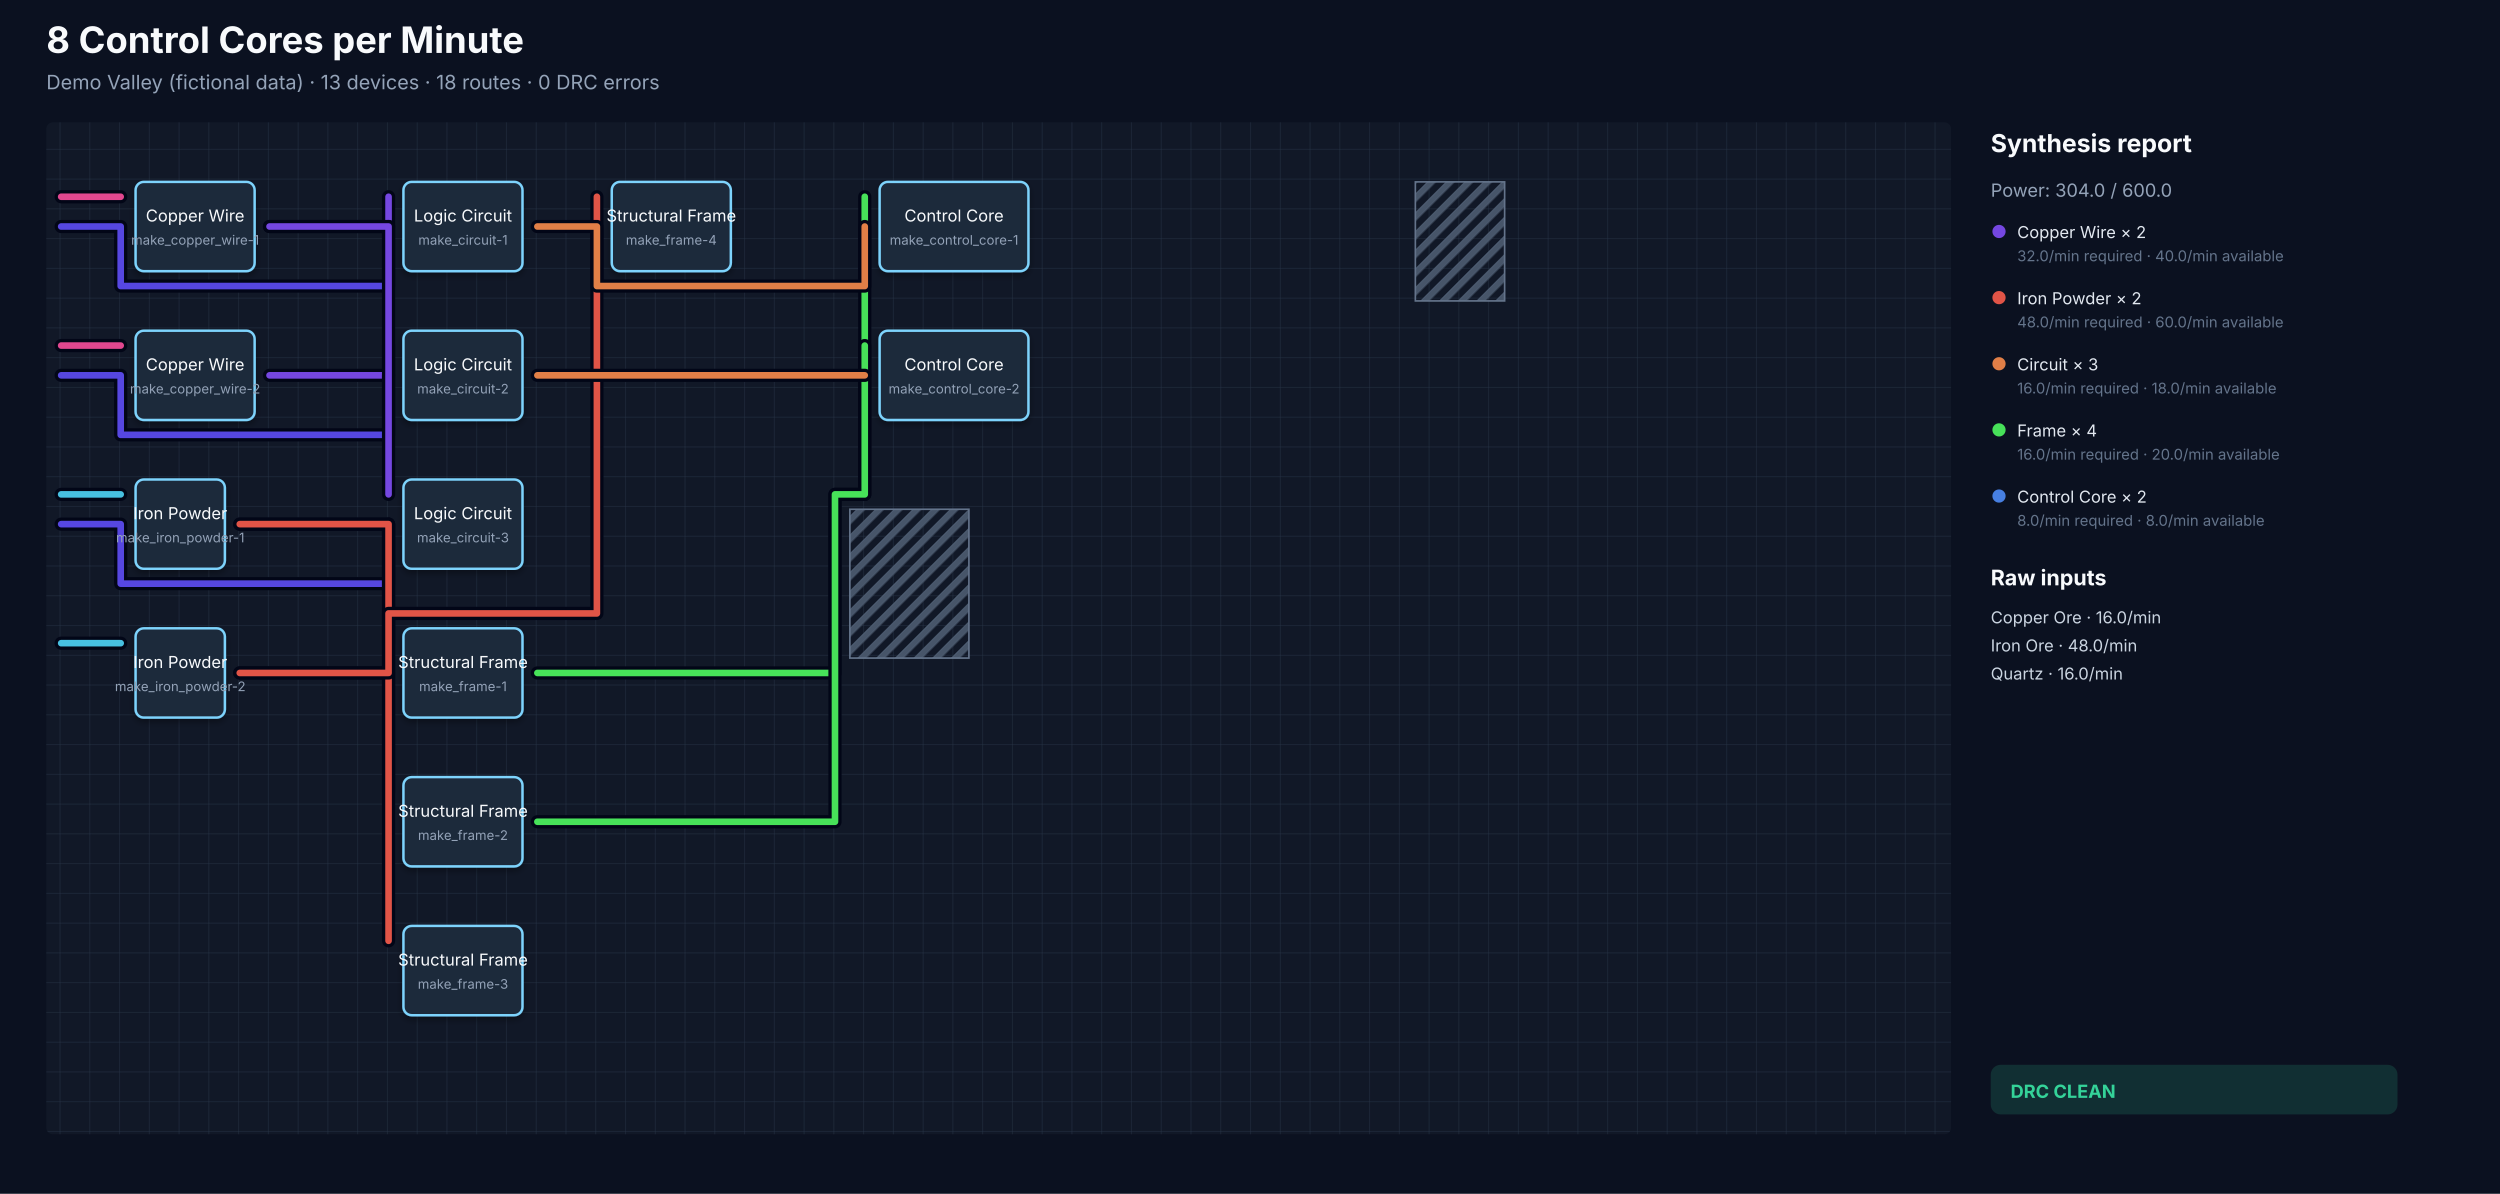
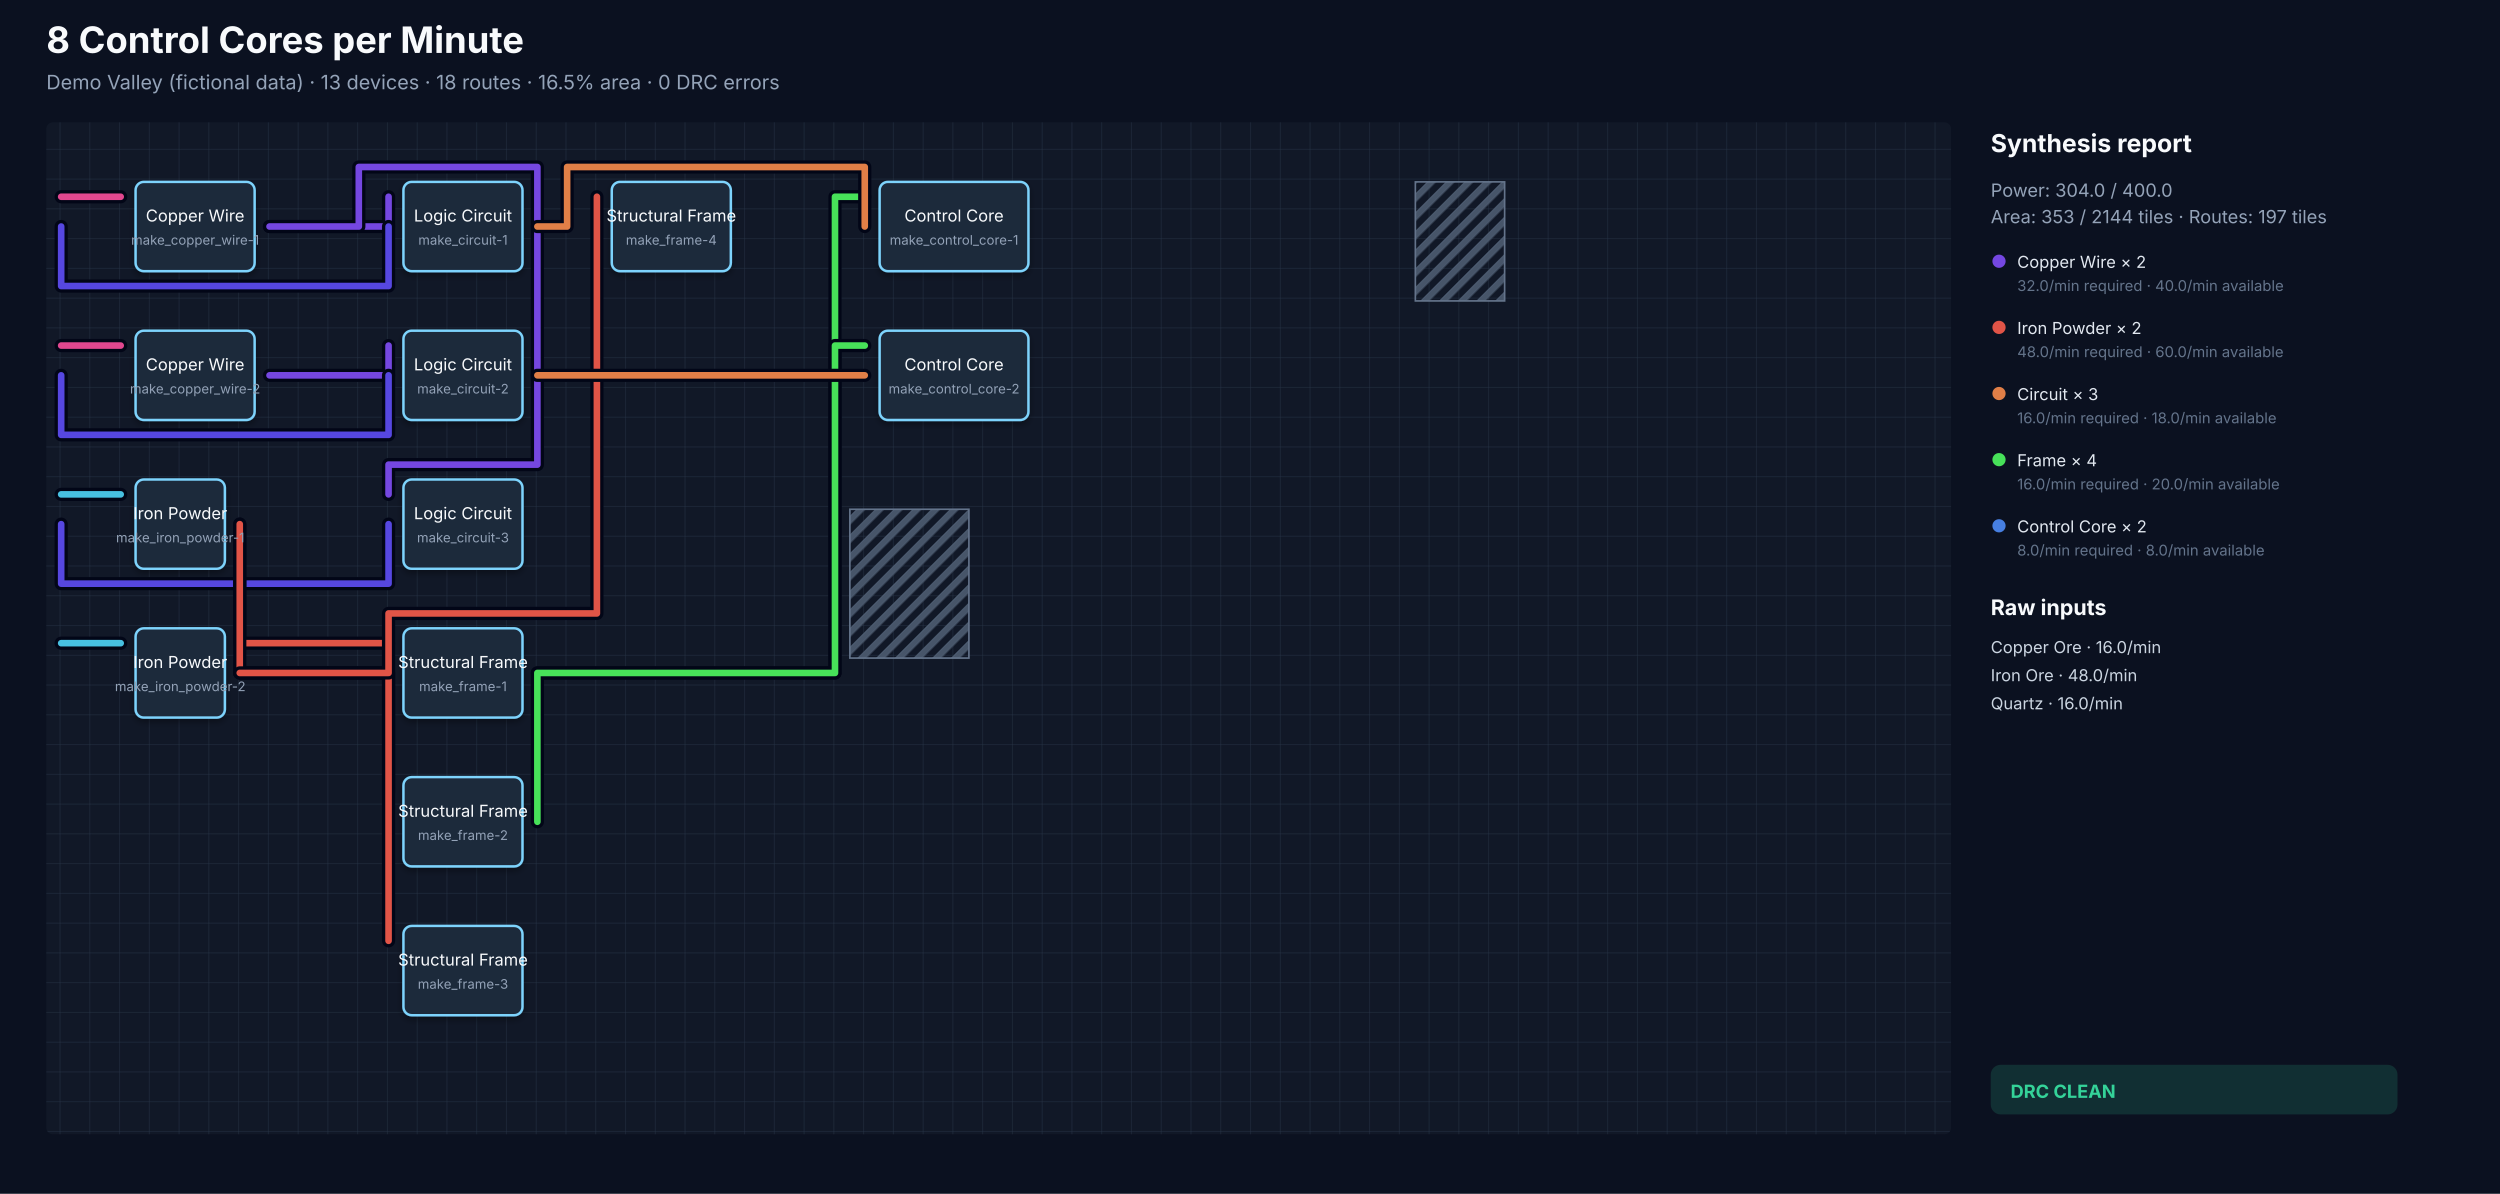
<svg xmlns="http://www.w3.org/2000/svg" width="1512" height="722" viewBox="0 0 1512 722">
  <defs>
    <pattern id="grid" width="18" height="18" patternUnits="userSpaceOnUse">
      <path d="M 18 0 L 0 0 0 18" fill="none" stroke="#263244" stroke-width="0.6" />
    </pattern>
    <pattern id="obstacle" width="8" height="8" patternUnits="userSpaceOnUse" patternTransform="rotate(45)">
      <rect width="4" height="8" fill="#475569" />
    </pattern>
    <filter id="shadow" x="-20%" y="-20%" width="140%" height="140%">
      <feDropShadow dx="0" dy="2" stdDeviation="2" flood-color="#000" flood-opacity=".35" />
    </filter>
  </defs>
  <rect width="100%" height="100%" fill="#0b1120" />
  <text x="28" y="32" fill="#f8fafc" font-size="22" font-family="Inter,Segoe UI,sans-serif" font-weight="700">8 Control Cores per Minute</text>
-   <text x="28" y="54" fill="#94a3b8" font-size="12" font-family="Inter,Segoe UI,sans-serif">Demo Valley (fictional data) · 13 devices · 18 routes · 0 DRC errors</text>
+   <text x="28" y="54" fill="#94a3b8" font-size="12" font-family="Inter,Segoe UI,sans-serif">Demo Valley (fictional data) · 13 devices · 18 routes · 16.5% area · 0 DRC errors</text>
  <rect x="28" y="74" width="1152" height="612" rx="4" fill="#111827" />
  <rect x="28" y="74" width="1152" height="612" rx="4" fill="url(#grid)" />
  <rect x="514" y="308" width="72" height="90" fill="url(#obstacle)" stroke="#64748b" stroke-width="1" />
  <rect x="856" y="110" width="54" height="72" fill="url(#obstacle)" stroke="#64748b" stroke-width="1" />
  <polyline points="37.0,119.0 55.0,119.0 73.0,119.0" fill="none" stroke="#020617" stroke-width="8" stroke-linecap="round" stroke-linejoin="round" />
  <polyline points="37.0,119.0 55.0,119.0 73.0,119.0" fill="none" stroke="hsl(332 72% 58%)" stroke-width="4" stroke-linecap="round" stroke-linejoin="round" />
  <polyline points="37.0,209.0 55.0,209.0 73.0,209.0" fill="none" stroke="#020617" stroke-width="8" stroke-linecap="round" stroke-linejoin="round" />
  <polyline points="37.0,209.0 55.0,209.0 73.0,209.0" fill="none" stroke="hsl(332 72% 58%)" stroke-width="4" stroke-linecap="round" stroke-linejoin="round" />
  <polyline points="37.0,299.0 55.0,299.0 73.0,299.0" fill="none" stroke="#020617" stroke-width="8" stroke-linecap="round" stroke-linejoin="round" />
  <polyline points="37.0,299.0 55.0,299.0 73.0,299.0" fill="none" stroke="hsl(193 72% 58%)" stroke-width="4" stroke-linecap="round" stroke-linejoin="round" />
  <polyline points="37.0,389.0 55.0,389.0 73.0,389.0" fill="none" stroke="#020617" stroke-width="8" stroke-linecap="round" stroke-linejoin="round" />
  <polyline points="37.0,389.0 55.0,389.0 73.0,389.0" fill="none" stroke="hsl(193 72% 58%)" stroke-width="4" stroke-linecap="round" stroke-linejoin="round" />
  <polyline points="163.0,137.0 181.0,137.0 199.0,137.0 217.0,137.0 235.0,137.0 235.0,119.0" fill="none" stroke="#020617" stroke-width="8" stroke-linecap="round" stroke-linejoin="round" />
  <polyline points="163.0,137.0 181.0,137.0 199.0,137.0 217.0,137.0 235.0,137.0 235.0,119.0" fill="none" stroke="hsl(258 72% 58%)" stroke-width="4" stroke-linecap="round" stroke-linejoin="round" />
-   <polyline points="37.0,137.0 55.0,137.0 73.0,137.0 73.0,155.0 73.0,173.0 91.0,173.0 109.0,173.0 127.0,173.0 145.0,173.0 163.0,173.0 181.0,173.0 199.0,173.0 217.0,173.0 235.0,173.0 235.0,155.0 235.0,137.0" fill="none" stroke="#020617" stroke-width="8" stroke-linecap="round" stroke-linejoin="round" />
-   <polyline points="37.0,137.0 55.0,137.0 73.0,137.0 73.0,155.0 73.0,173.0 91.0,173.0 109.0,173.0 127.0,173.0 145.0,173.0 163.0,173.0 181.0,173.0 199.0,173.0 217.0,173.0 235.0,173.0 235.0,155.0 235.0,137.0" fill="none" stroke="hsl(246 72% 58%)" stroke-width="4" stroke-linecap="round" stroke-linejoin="round" />
+   <polyline points="37.0,137.0 37.0,155.0 37.0,173.0 55.0,173.0 73.0,173.0 91.0,173.0 109.0,173.0 127.0,173.0 145.0,173.0 163.0,173.0 181.0,173.0 199.0,173.0 217.0,173.0 235.0,173.0 235.0,155.0 235.0,137.0" fill="none" stroke="#020617" stroke-width="8" stroke-linecap="round" stroke-linejoin="round" />
+   <polyline points="37.0,137.0 37.0,155.0 37.0,173.0 55.0,173.0 73.0,173.0 91.0,173.0 109.0,173.0 127.0,173.0 145.0,173.0 163.0,173.0 181.0,173.0 199.0,173.0 217.0,173.0 235.0,173.0 235.0,155.0 235.0,137.0" fill="none" stroke="hsl(246 72% 58%)" stroke-width="4" stroke-linecap="round" stroke-linejoin="round" />
  <polyline points="163.0,227.0 181.0,227.0 199.0,227.0 217.0,227.0 235.0,227.0 235.0,209.0" fill="none" stroke="#020617" stroke-width="8" stroke-linecap="round" stroke-linejoin="round" />
  <polyline points="163.0,227.0 181.0,227.0 199.0,227.0 217.0,227.0 235.0,227.0 235.0,209.0" fill="none" stroke="hsl(258 72% 58%)" stroke-width="4" stroke-linecap="round" stroke-linejoin="round" />
-   <polyline points="37.0,227.0 55.0,227.0 73.0,227.0 73.0,245.0 73.0,263.0 91.0,263.0 109.0,263.0 127.0,263.0 145.0,263.0 163.0,263.0 181.0,263.0 199.0,263.0 217.0,263.0 235.0,263.0 235.0,245.0 235.0,227.0" fill="none" stroke="#020617" stroke-width="8" stroke-linecap="round" stroke-linejoin="round" />
-   <polyline points="37.0,227.0 55.0,227.0 73.0,227.0 73.0,245.0 73.0,263.0 91.0,263.0 109.0,263.0 127.0,263.0 145.0,263.0 163.0,263.0 181.0,263.0 199.0,263.0 217.0,263.0 235.0,263.0 235.0,245.0 235.0,227.0" fill="none" stroke="hsl(246 72% 58%)" stroke-width="4" stroke-linecap="round" stroke-linejoin="round" />
-   <polyline points="163.0,137.0 181.0,137.0 199.0,137.0 217.0,137.0 235.0,137.0 235.0,155.0 235.0,173.0 235.0,191.0 235.0,209.0 235.0,227.0 235.0,245.0 235.0,263.0 235.0,281.0 235.0,299.0" fill="none" stroke="#020617" stroke-width="8" stroke-linecap="round" stroke-linejoin="round" />
-   <polyline points="163.0,137.0 181.0,137.0 199.0,137.0 217.0,137.0 235.0,137.0 235.0,155.0 235.0,173.0 235.0,191.0 235.0,209.0 235.0,227.0 235.0,245.0 235.0,263.0 235.0,281.0 235.0,299.0" fill="none" stroke="hsl(258 72% 58%)" stroke-width="4" stroke-linecap="round" stroke-linejoin="round" />
-   <polyline points="37.0,317.0 55.0,317.0 73.0,317.0 73.0,335.0 73.0,353.0 91.0,353.0 109.0,353.0 127.0,353.0 145.0,353.0 163.0,353.0 181.0,353.0 199.0,353.0 217.0,353.0 235.0,353.0 235.0,335.0 235.0,317.0" fill="none" stroke="#020617" stroke-width="8" stroke-linecap="round" stroke-linejoin="round" />
-   <polyline points="37.0,317.0 55.0,317.0 73.0,317.0 73.0,335.0 73.0,353.0 91.0,353.0 109.0,353.0 127.0,353.0 145.0,353.0 163.0,353.0 181.0,353.0 199.0,353.0 217.0,353.0 235.0,353.0 235.0,335.0 235.0,317.0" fill="none" stroke="hsl(246 72% 58%)" stroke-width="4" stroke-linecap="round" stroke-linejoin="round" />
-   <polyline points="145.0,317.0 163.0,317.0 181.0,317.0 199.0,317.0 217.0,317.0 235.0,317.0 235.0,335.0 235.0,353.0 235.0,371.0 235.0,389.0" fill="none" stroke="#020617" stroke-width="8" stroke-linecap="round" stroke-linejoin="round" />
-   <polyline points="145.0,317.0 163.0,317.0 181.0,317.0 199.0,317.0 217.0,317.0 235.0,317.0 235.0,335.0 235.0,353.0 235.0,371.0 235.0,389.0" fill="none" stroke="hsl(5 72% 58%)" stroke-width="4" stroke-linecap="round" stroke-linejoin="round" />
+   <polyline points="37.0,227.0 37.0,245.0 37.0,263.0 55.0,263.0 73.0,263.0 91.0,263.0 109.0,263.0 127.0,263.0 145.0,263.0 163.0,263.0 181.0,263.0 199.0,263.0 217.0,263.0 235.0,263.0 235.0,245.0 235.0,227.0" fill="none" stroke="#020617" stroke-width="8" stroke-linecap="round" stroke-linejoin="round" />
+   <polyline points="37.0,227.0 37.0,245.0 37.0,263.0 55.0,263.0 73.0,263.0 91.0,263.0 109.0,263.0 127.0,263.0 145.0,263.0 163.0,263.0 181.0,263.0 199.0,263.0 217.0,263.0 235.0,263.0 235.0,245.0 235.0,227.0" fill="none" stroke="hsl(246 72% 58%)" stroke-width="4" stroke-linecap="round" stroke-linejoin="round" />
+   <polyline points="163.0,137.0 181.0,137.0 199.0,137.0 217.0,137.0 217.0,119.0 217.0,101.0 235.0,101.0 253.0,101.0 271.0,101.0 289.0,101.0 307.0,101.0 325.0,101.0 325.0,119.0 325.0,137.0 325.0,155.0 325.0,173.0 325.0,191.0 325.0,209.0 325.0,227.0 325.0,245.0 325.0,263.0 325.0,281.0 307.0,281.0 289.0,281.0 271.0,281.0 253.0,281.0 235.0,281.0 235.0,299.0" fill="none" stroke="#020617" stroke-width="8" stroke-linecap="round" stroke-linejoin="round" />
+   <polyline points="163.0,137.0 181.0,137.0 199.0,137.0 217.0,137.0 217.0,119.0 217.0,101.0 235.0,101.0 253.0,101.0 271.0,101.0 289.0,101.0 307.0,101.0 325.0,101.0 325.0,119.0 325.0,137.0 325.0,155.0 325.0,173.0 325.0,191.0 325.0,209.0 325.0,227.0 325.0,245.0 325.0,263.0 325.0,281.0 307.0,281.0 289.0,281.0 271.0,281.0 253.0,281.0 235.0,281.0 235.0,299.0" fill="none" stroke="hsl(258 72% 58%)" stroke-width="4" stroke-linecap="round" stroke-linejoin="round" />
+   <polyline points="37.0,317.0 37.0,335.0 37.0,353.0 55.0,353.0 73.0,353.0 91.0,353.0 109.0,353.0 127.0,353.0 145.0,353.0 163.0,353.0 181.0,353.0 199.0,353.0 217.0,353.0 235.0,353.0 235.0,335.0 235.0,317.0" fill="none" stroke="#020617" stroke-width="8" stroke-linecap="round" stroke-linejoin="round" />
+   <polyline points="37.0,317.0 37.0,335.0 37.0,353.0 55.0,353.0 73.0,353.0 91.0,353.0 109.0,353.0 127.0,353.0 145.0,353.0 163.0,353.0 181.0,353.0 199.0,353.0 217.0,353.0 235.0,353.0 235.0,335.0 235.0,317.0" fill="none" stroke="hsl(246 72% 58%)" stroke-width="4" stroke-linecap="round" stroke-linejoin="round" />
+   <polyline points="145.0,317.0 145.0,335.0 145.0,353.0 145.0,371.0 145.0,389.0 163.0,389.0 181.0,389.0 199.0,389.0 217.0,389.0 235.0,389.0" fill="none" stroke="#020617" stroke-width="8" stroke-linecap="round" stroke-linejoin="round" />
+   <polyline points="145.0,317.0 145.0,335.0 145.0,353.0 145.0,371.0 145.0,389.0 163.0,389.0 181.0,389.0 199.0,389.0 217.0,389.0 235.0,389.0" fill="none" stroke="hsl(5 72% 58%)" stroke-width="4" stroke-linecap="round" stroke-linejoin="round" />
  <polyline points="145.0,407.0 163.0,407.0 181.0,407.0 199.0,407.0 217.0,407.0 235.0,407.0 235.0,425.0 235.0,443.0 235.0,461.0 235.0,479.0" fill="none" stroke="#020617" stroke-width="8" stroke-linecap="round" stroke-linejoin="round" />
  <polyline points="145.0,407.0 163.0,407.0 181.0,407.0 199.0,407.0 217.0,407.0 235.0,407.0 235.0,425.0 235.0,443.0 235.0,461.0 235.0,479.0" fill="none" stroke="hsl(5 72% 58%)" stroke-width="4" stroke-linecap="round" stroke-linejoin="round" />
-   <polyline points="145.0,317.0 163.0,317.0 181.0,317.0 199.0,317.0 217.0,317.0 235.0,317.0 235.0,335.0 235.0,353.0 235.0,371.0 235.0,389.0 235.0,407.0 235.0,425.0 235.0,443.0 235.0,461.0 235.0,479.0 235.0,497.0 235.0,515.0 235.0,533.0 235.0,551.0 235.0,569.0" fill="none" stroke="#020617" stroke-width="8" stroke-linecap="round" stroke-linejoin="round" />
-   <polyline points="145.0,317.0 163.0,317.0 181.0,317.0 199.0,317.0 217.0,317.0 235.0,317.0 235.0,335.0 235.0,353.0 235.0,371.0 235.0,389.0 235.0,407.0 235.0,425.0 235.0,443.0 235.0,461.0 235.0,479.0 235.0,497.0 235.0,515.0 235.0,533.0 235.0,551.0 235.0,569.0" fill="none" stroke="hsl(5 72% 58%)" stroke-width="4" stroke-linecap="round" stroke-linejoin="round" />
+   <polyline points="145.0,317.0 145.0,335.0 145.0,353.0 145.0,371.0 145.0,389.0 145.0,407.0 163.0,407.0 181.0,407.0 199.0,407.0 217.0,407.0 235.0,407.0 235.0,425.0 235.0,443.0 235.0,461.0 235.0,479.0 235.0,497.0 235.0,515.0 235.0,533.0 235.0,551.0 235.0,569.0" fill="none" stroke="#020617" stroke-width="8" stroke-linecap="round" stroke-linejoin="round" />
+   <polyline points="145.0,317.0 145.0,335.0 145.0,353.0 145.0,371.0 145.0,389.0 145.0,407.0 163.0,407.0 181.0,407.0 199.0,407.0 217.0,407.0 235.0,407.0 235.0,425.0 235.0,443.0 235.0,461.0 235.0,479.0 235.0,497.0 235.0,515.0 235.0,533.0 235.0,551.0 235.0,569.0" fill="none" stroke="hsl(5 72% 58%)" stroke-width="4" stroke-linecap="round" stroke-linejoin="round" />
  <polyline points="145.0,407.0 163.0,407.0 181.0,407.0 199.0,407.0 217.0,407.0 235.0,407.0 235.0,389.0 235.0,371.0 253.0,371.0 271.0,371.0 289.0,371.0 307.0,371.0 325.0,371.0 343.0,371.0 361.0,371.0 361.0,353.0 361.0,335.0 361.0,317.0 361.0,299.0 361.0,281.0 361.0,263.0 361.0,245.0 361.0,227.0 361.0,209.0 361.0,191.0 361.0,173.0 361.0,155.0 361.0,137.0 361.0,119.0" fill="none" stroke="#020617" stroke-width="8" stroke-linecap="round" stroke-linejoin="round" />
  <polyline points="145.0,407.0 163.0,407.0 181.0,407.0 199.0,407.0 217.0,407.0 235.0,407.0 235.0,389.0 235.0,371.0 253.0,371.0 271.0,371.0 289.0,371.0 307.0,371.0 325.0,371.0 343.0,371.0 361.0,371.0 361.0,353.0 361.0,335.0 361.0,317.0 361.0,299.0 361.0,281.0 361.0,263.0 361.0,245.0 361.0,227.0 361.0,209.0 361.0,191.0 361.0,173.0 361.0,155.0 361.0,137.0 361.0,119.0" fill="none" stroke="hsl(5 72% 58%)" stroke-width="4" stroke-linecap="round" stroke-linejoin="round" />
-   <polyline points="325.0,407.0 343.0,407.0 361.0,407.0 379.0,407.0 397.0,407.0 415.0,407.0 433.0,407.0 451.0,407.0 469.0,407.0 487.0,407.0 505.0,407.0 505.0,389.0 505.0,371.0 505.0,353.0 505.0,335.0 505.0,317.0 505.0,299.0 523.0,299.0 523.0,281.0 523.0,263.0 523.0,245.0 523.0,227.0 523.0,209.0 523.0,191.0 523.0,173.0 523.0,155.0 523.0,137.0 523.0,119.0" fill="none" stroke="#020617" stroke-width="8" stroke-linecap="round" stroke-linejoin="round" />
-   <polyline points="325.0,407.0 343.0,407.0 361.0,407.0 379.0,407.0 397.0,407.0 415.0,407.0 433.0,407.0 451.0,407.0 469.0,407.0 487.0,407.0 505.0,407.0 505.0,389.0 505.0,371.0 505.0,353.0 505.0,335.0 505.0,317.0 505.0,299.0 523.0,299.0 523.0,281.0 523.0,263.0 523.0,245.0 523.0,227.0 523.0,209.0 523.0,191.0 523.0,173.0 523.0,155.0 523.0,137.0 523.0,119.0" fill="none" stroke="hsl(127 72% 58%)" stroke-width="4" stroke-linecap="round" stroke-linejoin="round" />
-   <polyline points="325.0,137.0 343.0,137.0 361.0,137.0 361.0,155.0 361.0,173.0 379.0,173.0 397.0,173.0 415.0,173.0 433.0,173.0 451.0,173.0 469.0,173.0 487.0,173.0 505.0,173.0 523.0,173.0 523.0,155.0 523.0,137.0" fill="none" stroke="#020617" stroke-width="8" stroke-linecap="round" stroke-linejoin="round" />
-   <polyline points="325.0,137.0 343.0,137.0 361.0,137.0 361.0,155.0 361.0,173.0 379.0,173.0 397.0,173.0 415.0,173.0 433.0,173.0 451.0,173.0 469.0,173.0 487.0,173.0 505.0,173.0 523.0,173.0 523.0,155.0 523.0,137.0" fill="none" stroke="hsl(22 72% 58%)" stroke-width="4" stroke-linecap="round" stroke-linejoin="round" />
-   <polyline points="325.0,497.0 343.0,497.0 361.0,497.0 379.0,497.0 397.0,497.0 415.0,497.0 433.0,497.0 451.0,497.0 469.0,497.0 487.0,497.0 505.0,497.0 505.0,479.0 505.0,461.0 505.0,443.0 505.0,425.0 505.0,407.0 505.0,389.0 505.0,371.0 505.0,353.0 505.0,335.0 505.0,317.0 505.0,299.0 523.0,299.0 523.0,281.0 523.0,263.0 523.0,245.0 523.0,227.0 523.0,209.0" fill="none" stroke="#020617" stroke-width="8" stroke-linecap="round" stroke-linejoin="round" />
-   <polyline points="325.0,497.0 343.0,497.0 361.0,497.0 379.0,497.0 397.0,497.0 415.0,497.0 433.0,497.0 451.0,497.0 469.0,497.0 487.0,497.0 505.0,497.0 505.0,479.0 505.0,461.0 505.0,443.0 505.0,425.0 505.0,407.0 505.0,389.0 505.0,371.0 505.0,353.0 505.0,335.0 505.0,317.0 505.0,299.0 523.0,299.0 523.0,281.0 523.0,263.0 523.0,245.0 523.0,227.0 523.0,209.0" fill="none" stroke="hsl(127 72% 58%)" stroke-width="4" stroke-linecap="round" stroke-linejoin="round" />
+   <polyline points="325.0,407.0 343.0,407.0 361.0,407.0 379.0,407.0 397.0,407.0 415.0,407.0 433.0,407.0 451.0,407.0 469.0,407.0 487.0,407.0 505.0,407.0 505.0,389.0 505.0,371.0 505.0,353.0 505.0,335.0 505.0,317.0 505.0,299.0 505.0,281.0 505.0,263.0 505.0,245.0 505.0,227.0 505.0,209.0 505.0,191.0 505.0,173.0 505.0,155.0 505.0,137.0 505.0,119.0 523.0,119.0" fill="none" stroke="#020617" stroke-width="8" stroke-linecap="round" stroke-linejoin="round" />
+   <polyline points="325.0,407.0 343.0,407.0 361.0,407.0 379.0,407.0 397.0,407.0 415.0,407.0 433.0,407.0 451.0,407.0 469.0,407.0 487.0,407.0 505.0,407.0 505.0,389.0 505.0,371.0 505.0,353.0 505.0,335.0 505.0,317.0 505.0,299.0 505.0,281.0 505.0,263.0 505.0,245.0 505.0,227.0 505.0,209.0 505.0,191.0 505.0,173.0 505.0,155.0 505.0,137.0 505.0,119.0 523.0,119.0" fill="none" stroke="hsl(127 72% 58%)" stroke-width="4" stroke-linecap="round" stroke-linejoin="round" />
+   <polyline points="325.0,137.0 343.0,137.0 343.0,119.0 343.0,101.0 361.0,101.0 379.0,101.0 397.0,101.0 415.0,101.0 433.0,101.0 451.0,101.0 469.0,101.0 487.0,101.0 505.0,101.0 523.0,101.0 523.0,119.0 523.0,137.0" fill="none" stroke="#020617" stroke-width="8" stroke-linecap="round" stroke-linejoin="round" />
+   <polyline points="325.0,137.0 343.0,137.0 343.0,119.0 343.0,101.0 361.0,101.0 379.0,101.0 397.0,101.0 415.0,101.0 433.0,101.0 451.0,101.0 469.0,101.0 487.0,101.0 505.0,101.0 523.0,101.0 523.0,119.0 523.0,137.0" fill="none" stroke="hsl(22 72% 58%)" stroke-width="4" stroke-linecap="round" stroke-linejoin="round" />
+   <polyline points="325.0,497.0 325.0,479.0 325.0,461.0 325.0,443.0 325.0,425.0 325.0,407.0 343.0,407.0 361.0,407.0 379.0,407.0 397.0,407.0 415.0,407.0 433.0,407.0 451.0,407.0 469.0,407.0 487.0,407.0 505.0,407.0 505.0,389.0 505.0,371.0 505.0,353.0 505.0,335.0 505.0,317.0 505.0,299.0 505.0,281.0 505.0,263.0 505.0,245.0 505.0,227.0 505.0,209.0 523.0,209.0" fill="none" stroke="#020617" stroke-width="8" stroke-linecap="round" stroke-linejoin="round" />
+   <polyline points="325.0,497.0 325.0,479.0 325.0,461.0 325.0,443.0 325.0,425.0 325.0,407.0 343.0,407.0 361.0,407.0 379.0,407.0 397.0,407.0 415.0,407.0 433.0,407.0 451.0,407.0 469.0,407.0 487.0,407.0 505.0,407.0 505.0,389.0 505.0,371.0 505.0,353.0 505.0,335.0 505.0,317.0 505.0,299.0 505.0,281.0 505.0,263.0 505.0,245.0 505.0,227.0 505.0,209.0 523.0,209.0" fill="none" stroke="hsl(127 72% 58%)" stroke-width="4" stroke-linecap="round" stroke-linejoin="round" />
  <polyline points="325.0,227.0 343.0,227.0 361.0,227.0 379.0,227.0 397.0,227.0 415.0,227.0 433.0,227.0 451.0,227.0 469.0,227.0 487.0,227.0 505.0,227.0 523.0,227.0" fill="none" stroke="#020617" stroke-width="8" stroke-linecap="round" stroke-linejoin="round" />
  <polyline points="325.0,227.0 343.0,227.0 361.0,227.0 379.0,227.0 397.0,227.0 415.0,227.0 433.0,227.0 451.0,227.0 469.0,227.0 487.0,227.0 505.0,227.0 523.0,227.0" fill="none" stroke="hsl(22 72% 58%)" stroke-width="4" stroke-linecap="round" stroke-linejoin="round" />
  <rect x="82" y="110" width="72" height="54" rx="5" fill="#1e293b" stroke="#7dd3fc" stroke-width="1.5" filter="url(#shadow)" />
  <text x="118.0" y="134.0" fill="#f8fafc" font-size="10" text-anchor="middle" font-family="Inter,Segoe UI,sans-serif">Copper Wire</text>
  <text x="118.0" y="148.0" fill="#94a3b8" font-size="8" text-anchor="middle" font-family="Inter,Segoe UI,sans-serif">make_copper_wire-1</text>
  <rect x="82" y="200" width="72" height="54" rx="5" fill="#1e293b" stroke="#7dd3fc" stroke-width="1.5" filter="url(#shadow)" />
  <text x="118.0" y="224.0" fill="#f8fafc" font-size="10" text-anchor="middle" font-family="Inter,Segoe UI,sans-serif">Copper Wire</text>
  <text x="118.0" y="238.0" fill="#94a3b8" font-size="8" text-anchor="middle" font-family="Inter,Segoe UI,sans-serif">make_copper_wire-2</text>
  <rect x="82" y="290" width="54" height="54" rx="5" fill="#1e293b" stroke="#7dd3fc" stroke-width="1.5" filter="url(#shadow)" />
  <text x="109.0" y="314.0" fill="#f8fafc" font-size="10" text-anchor="middle" font-family="Inter,Segoe UI,sans-serif">Iron Powder</text>
  <text x="109.0" y="328.0" fill="#94a3b8" font-size="8" text-anchor="middle" font-family="Inter,Segoe UI,sans-serif">make_iron_powder-1</text>
  <rect x="82" y="380" width="54" height="54" rx="5" fill="#1e293b" stroke="#7dd3fc" stroke-width="1.5" filter="url(#shadow)" />
  <text x="109.0" y="404.0" fill="#f8fafc" font-size="10" text-anchor="middle" font-family="Inter,Segoe UI,sans-serif">Iron Powder</text>
  <text x="109.0" y="418.0" fill="#94a3b8" font-size="8" text-anchor="middle" font-family="Inter,Segoe UI,sans-serif">make_iron_powder-2</text>
  <rect x="244" y="110" width="72" height="54" rx="5" fill="#1e293b" stroke="#7dd3fc" stroke-width="1.5" filter="url(#shadow)" />
  <text x="280.0" y="134.0" fill="#f8fafc" font-size="10" text-anchor="middle" font-family="Inter,Segoe UI,sans-serif">Logic Circuit</text>
  <text x="280.0" y="148.0" fill="#94a3b8" font-size="8" text-anchor="middle" font-family="Inter,Segoe UI,sans-serif">make_circuit-1</text>
  <rect x="244" y="200" width="72" height="54" rx="5" fill="#1e293b" stroke="#7dd3fc" stroke-width="1.5" filter="url(#shadow)" />
  <text x="280.0" y="224.0" fill="#f8fafc" font-size="10" text-anchor="middle" font-family="Inter,Segoe UI,sans-serif">Logic Circuit</text>
  <text x="280.0" y="238.0" fill="#94a3b8" font-size="8" text-anchor="middle" font-family="Inter,Segoe UI,sans-serif">make_circuit-2</text>
  <rect x="244" y="290" width="72" height="54" rx="5" fill="#1e293b" stroke="#7dd3fc" stroke-width="1.5" filter="url(#shadow)" />
  <text x="280.0" y="314.0" fill="#f8fafc" font-size="10" text-anchor="middle" font-family="Inter,Segoe UI,sans-serif">Logic Circuit</text>
  <text x="280.0" y="328.0" fill="#94a3b8" font-size="8" text-anchor="middle" font-family="Inter,Segoe UI,sans-serif">make_circuit-3</text>
  <rect x="244" y="380" width="72" height="54" rx="5" fill="#1e293b" stroke="#7dd3fc" stroke-width="1.5" filter="url(#shadow)" />
  <text x="280.0" y="404.0" fill="#f8fafc" font-size="10" text-anchor="middle" font-family="Inter,Segoe UI,sans-serif">Structural Frame</text>
  <text x="280.0" y="418.0" fill="#94a3b8" font-size="8" text-anchor="middle" font-family="Inter,Segoe UI,sans-serif">make_frame-1</text>
  <rect x="244" y="470" width="72" height="54" rx="5" fill="#1e293b" stroke="#7dd3fc" stroke-width="1.5" filter="url(#shadow)" />
  <text x="280.0" y="494.0" fill="#f8fafc" font-size="10" text-anchor="middle" font-family="Inter,Segoe UI,sans-serif">Structural Frame</text>
  <text x="280.0" y="508.0" fill="#94a3b8" font-size="8" text-anchor="middle" font-family="Inter,Segoe UI,sans-serif">make_frame-2</text>
  <rect x="244" y="560" width="72" height="54" rx="5" fill="#1e293b" stroke="#7dd3fc" stroke-width="1.5" filter="url(#shadow)" />
  <text x="280.0" y="584.0" fill="#f8fafc" font-size="10" text-anchor="middle" font-family="Inter,Segoe UI,sans-serif">Structural Frame</text>
  <text x="280.0" y="598.0" fill="#94a3b8" font-size="8" text-anchor="middle" font-family="Inter,Segoe UI,sans-serif">make_frame-3</text>
  <rect x="370" y="110" width="72" height="54" rx="5" fill="#1e293b" stroke="#7dd3fc" stroke-width="1.5" filter="url(#shadow)" />
  <text x="406.0" y="134.0" fill="#f8fafc" font-size="10" text-anchor="middle" font-family="Inter,Segoe UI,sans-serif">Structural Frame</text>
  <text x="406.0" y="148.0" fill="#94a3b8" font-size="8" text-anchor="middle" font-family="Inter,Segoe UI,sans-serif">make_frame-4</text>
  <rect x="532" y="110" width="90" height="54" rx="5" fill="#1e293b" stroke="#7dd3fc" stroke-width="1.5" filter="url(#shadow)" />
  <text x="577.0" y="134.0" fill="#f8fafc" font-size="10" text-anchor="middle" font-family="Inter,Segoe UI,sans-serif">Control Core</text>
  <text x="577.0" y="148.0" fill="#94a3b8" font-size="8" text-anchor="middle" font-family="Inter,Segoe UI,sans-serif">make_control_core-1</text>
  <rect x="532" y="200" width="90" height="54" rx="5" fill="#1e293b" stroke="#7dd3fc" stroke-width="1.5" filter="url(#shadow)" />
  <text x="577.0" y="224.0" fill="#f8fafc" font-size="10" text-anchor="middle" font-family="Inter,Segoe UI,sans-serif">Control Core</text>
  <text x="577.0" y="238.0" fill="#94a3b8" font-size="8" text-anchor="middle" font-family="Inter,Segoe UI,sans-serif">make_control_core-2</text>
  <text x="1204" y="92" fill="#f8fafc" font-size="15" font-weight="700" font-family="Inter,Segoe UI,sans-serif">Synthesis report</text>
-   <text x="1204" y="119" fill="#94a3b8" font-size="11" font-family="Inter,Segoe UI,sans-serif">Power: 304.0 / 600.0</text>
-   <circle cx="1209" cy="140" r="4" fill="hsl(258 72% 58%)" />
-   <text x="1220" y="144" fill="#e2e8f0" font-size="10" font-family="Inter,Segoe UI,sans-serif">Copper Wire × 2</text>
-   <text x="1220" y="158" fill="#64748b" font-size="9" font-family="Inter,Segoe UI,sans-serif">32.0/min required · 40.0/min available</text>
-   <circle cx="1209" cy="180" r="4" fill="hsl(5 72% 58%)" />
-   <text x="1220" y="184" fill="#e2e8f0" font-size="10" font-family="Inter,Segoe UI,sans-serif">Iron Powder × 2</text>
-   <text x="1220" y="198" fill="#64748b" font-size="9" font-family="Inter,Segoe UI,sans-serif">48.0/min required · 60.0/min available</text>
-   <circle cx="1209" cy="220" r="4" fill="hsl(22 72% 58%)" />
-   <text x="1220" y="224" fill="#e2e8f0" font-size="10" font-family="Inter,Segoe UI,sans-serif">Circuit × 3</text>
-   <text x="1220" y="238" fill="#64748b" font-size="9" font-family="Inter,Segoe UI,sans-serif">16.0/min required · 18.0/min available</text>
-   <circle cx="1209" cy="260" r="4" fill="hsl(127 72% 58%)" />
-   <text x="1220" y="264" fill="#e2e8f0" font-size="10" font-family="Inter,Segoe UI,sans-serif">Frame × 4</text>
-   <text x="1220" y="278" fill="#64748b" font-size="9" font-family="Inter,Segoe UI,sans-serif">16.0/min required · 20.0/min available</text>
-   <circle cx="1209" cy="300" r="4" fill="hsl(218 72% 58%)" />
-   <text x="1220" y="304" fill="#e2e8f0" font-size="10" font-family="Inter,Segoe UI,sans-serif">Control Core × 2</text>
-   <text x="1220" y="318" fill="#64748b" font-size="9" font-family="Inter,Segoe UI,sans-serif">8.0/min required · 8.0/min available</text>
-   <text x="1204" y="354" fill="#f8fafc" font-size="13" font-weight="700" font-family="Inter,Segoe UI,sans-serif">Raw inputs</text>
-   <text x="1204" y="377" fill="#cbd5e1" font-size="10" font-family="Inter,Segoe UI,sans-serif">Copper Ore · 16.0/min</text>
-   <text x="1204" y="394" fill="#cbd5e1" font-size="10" font-family="Inter,Segoe UI,sans-serif">Iron Ore · 48.0/min</text>
-   <text x="1204" y="411" fill="#cbd5e1" font-size="10" font-family="Inter,Segoe UI,sans-serif">Quartz · 16.0/min</text>
+   <text x="1204" y="119" fill="#94a3b8" font-size="11" font-family="Inter,Segoe UI,sans-serif">Power: 304.0 / 400.0</text>
+   <text x="1204" y="135" fill="#94a3b8" font-size="11" font-family="Inter,Segoe UI,sans-serif">Area: 353 / 2144 tiles · Routes: 197 tiles</text>
+   <circle cx="1209" cy="158" r="4" fill="hsl(258 72% 58%)" />
+   <text x="1220" y="162" fill="#e2e8f0" font-size="10" font-family="Inter,Segoe UI,sans-serif">Copper Wire × 2</text>
+   <text x="1220" y="176" fill="#64748b" font-size="9" font-family="Inter,Segoe UI,sans-serif">32.0/min required · 40.0/min available</text>
+   <circle cx="1209" cy="198" r="4" fill="hsl(5 72% 58%)" />
+   <text x="1220" y="202" fill="#e2e8f0" font-size="10" font-family="Inter,Segoe UI,sans-serif">Iron Powder × 2</text>
+   <text x="1220" y="216" fill="#64748b" font-size="9" font-family="Inter,Segoe UI,sans-serif">48.0/min required · 60.0/min available</text>
+   <circle cx="1209" cy="238" r="4" fill="hsl(22 72% 58%)" />
+   <text x="1220" y="242" fill="#e2e8f0" font-size="10" font-family="Inter,Segoe UI,sans-serif">Circuit × 3</text>
+   <text x="1220" y="256" fill="#64748b" font-size="9" font-family="Inter,Segoe UI,sans-serif">16.0/min required · 18.0/min available</text>
+   <circle cx="1209" cy="278" r="4" fill="hsl(127 72% 58%)" />
+   <text x="1220" y="282" fill="#e2e8f0" font-size="10" font-family="Inter,Segoe UI,sans-serif">Frame × 4</text>
+   <text x="1220" y="296" fill="#64748b" font-size="9" font-family="Inter,Segoe UI,sans-serif">16.0/min required · 20.0/min available</text>
+   <circle cx="1209" cy="318" r="4" fill="hsl(218 72% 58%)" />
+   <text x="1220" y="322" fill="#e2e8f0" font-size="10" font-family="Inter,Segoe UI,sans-serif">Control Core × 2</text>
+   <text x="1220" y="336" fill="#64748b" font-size="9" font-family="Inter,Segoe UI,sans-serif">8.0/min required · 8.0/min available</text>
+   <text x="1204" y="372" fill="#f8fafc" font-size="13" font-weight="700" font-family="Inter,Segoe UI,sans-serif">Raw inputs</text>
+   <text x="1204" y="395" fill="#cbd5e1" font-size="10" font-family="Inter,Segoe UI,sans-serif">Copper Ore · 16.0/min</text>
+   <text x="1204" y="412" fill="#cbd5e1" font-size="10" font-family="Inter,Segoe UI,sans-serif">Iron Ore · 48.0/min</text>
+   <text x="1204" y="429" fill="#cbd5e1" font-size="10" font-family="Inter,Segoe UI,sans-serif">Quartz · 16.0/min</text>
  <rect x="1204" y="644" width="246" height="30" rx="6" fill="#34d399" opacity=".16" />
  <text x="1216" y="664" fill="#34d399" font-size="11" font-weight="700" font-family="Inter,Segoe UI,sans-serif">DRC CLEAN</text>
</svg>
